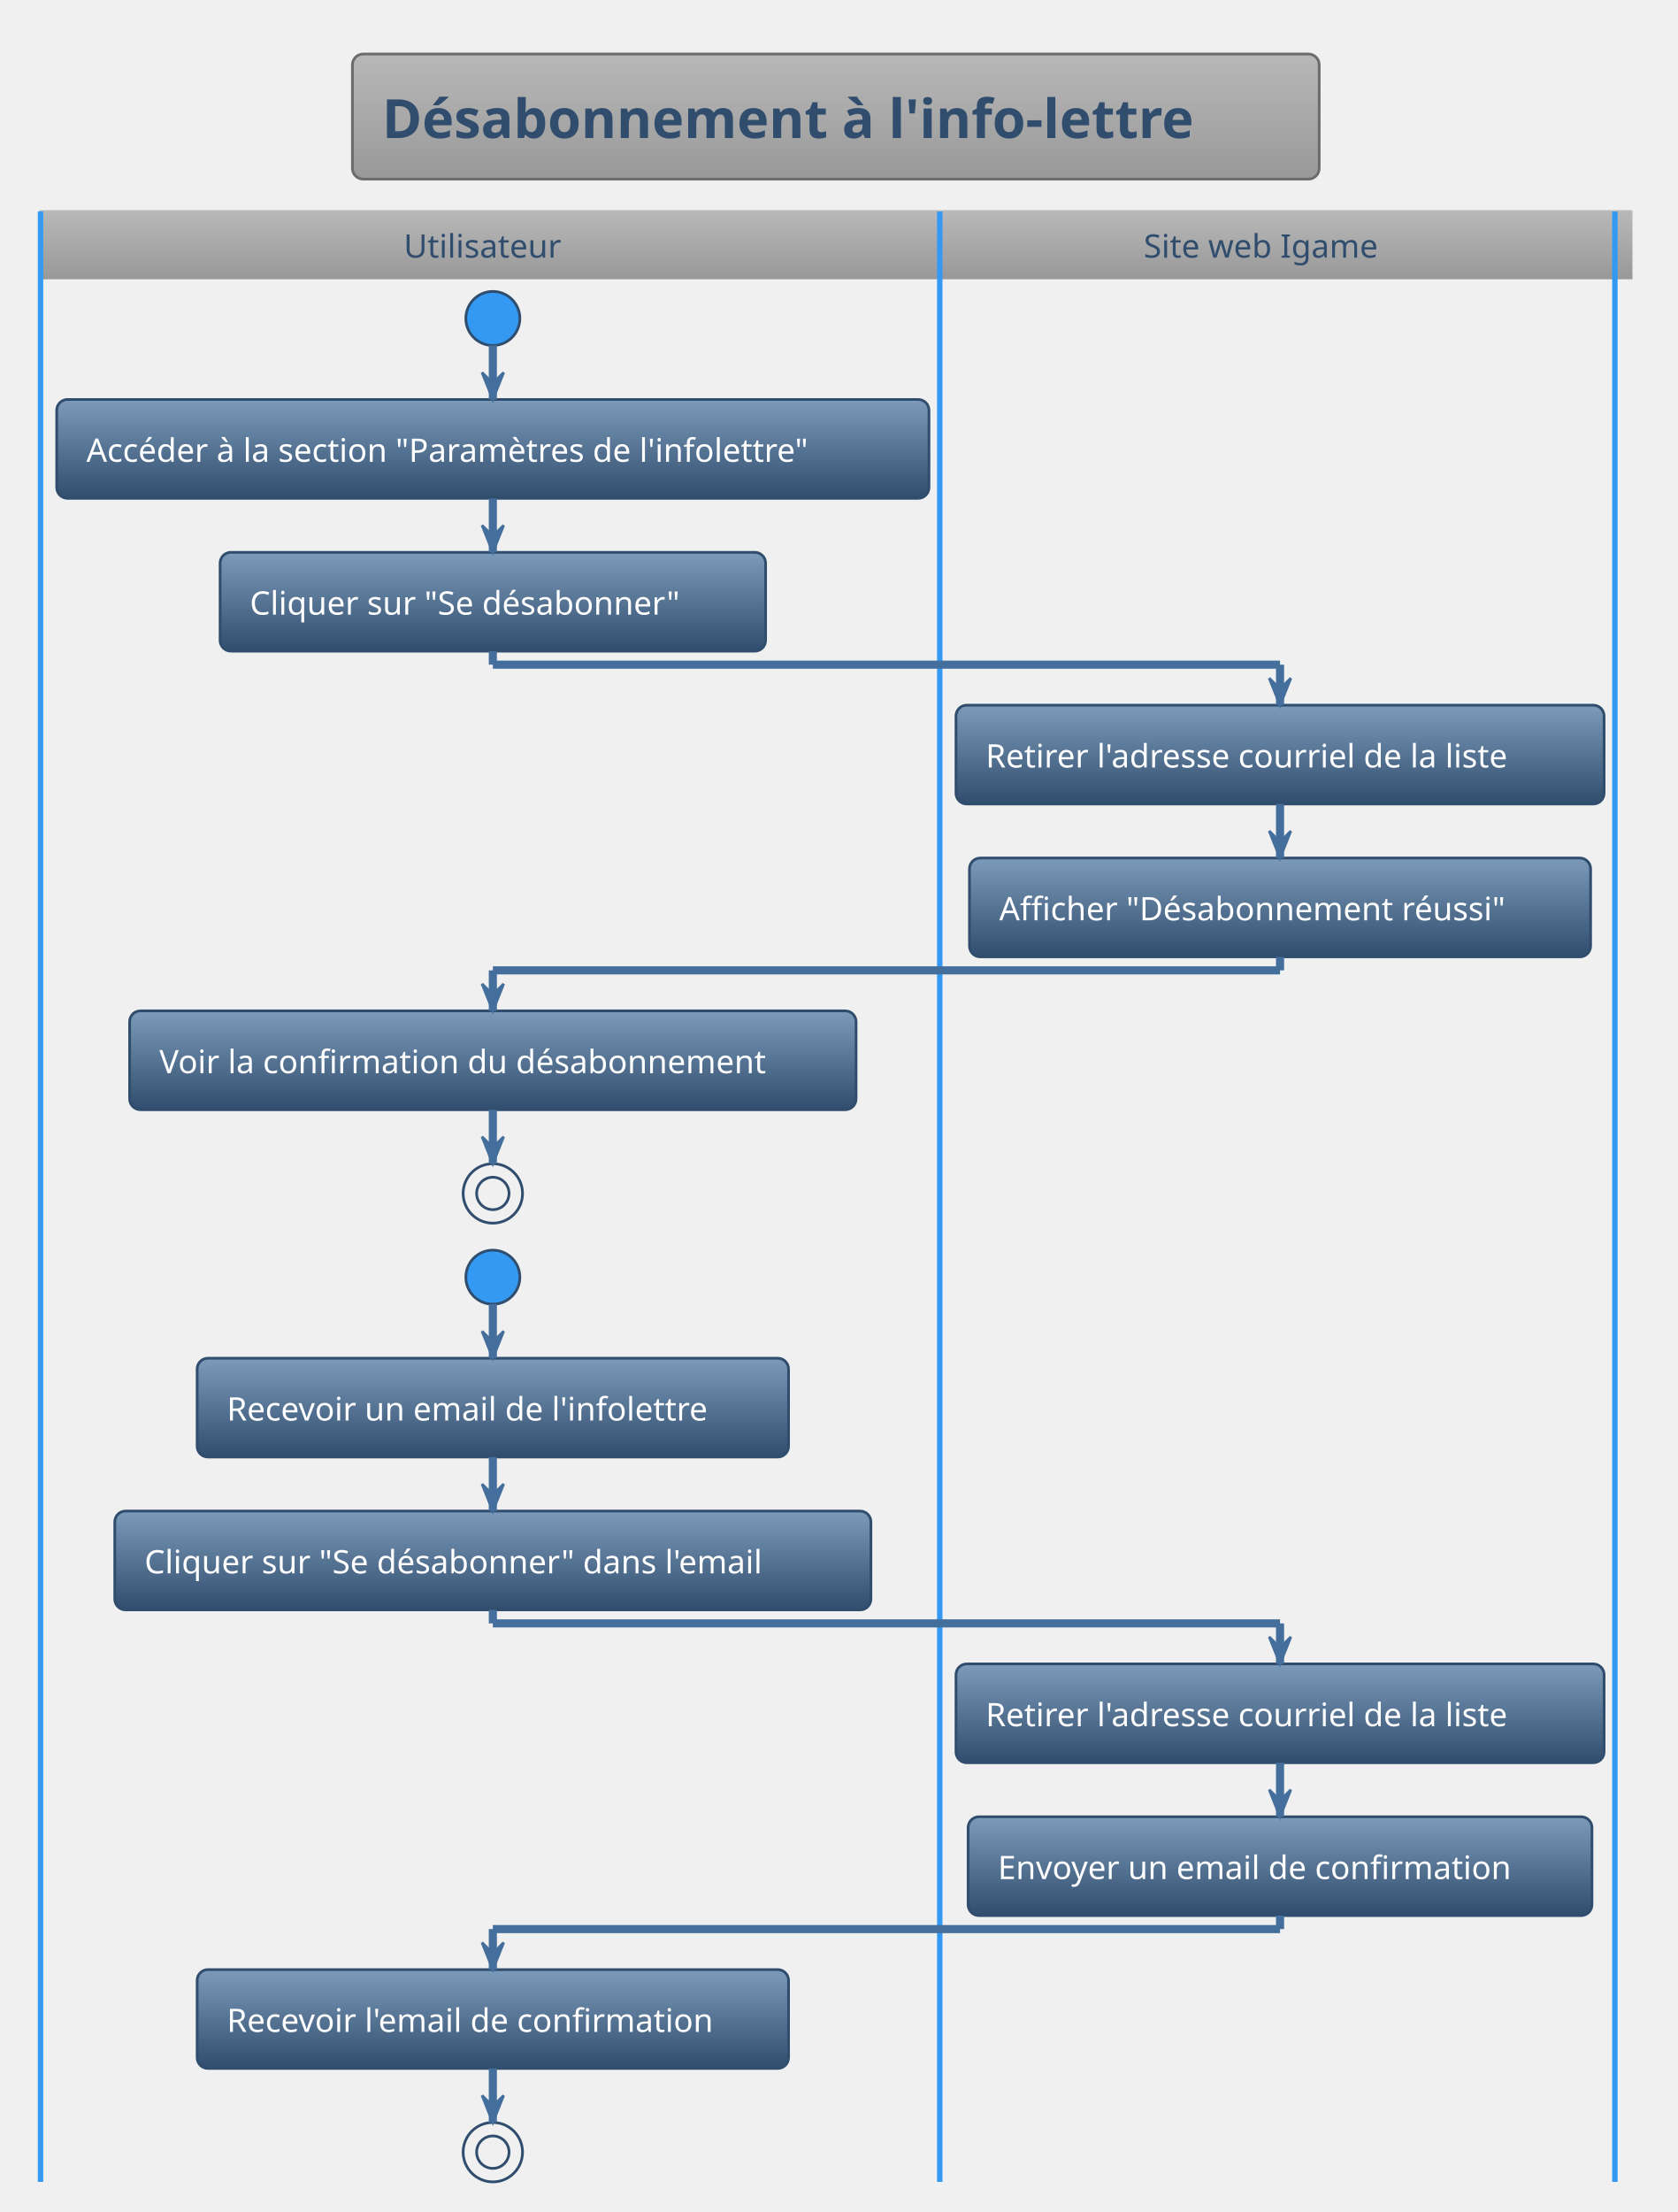
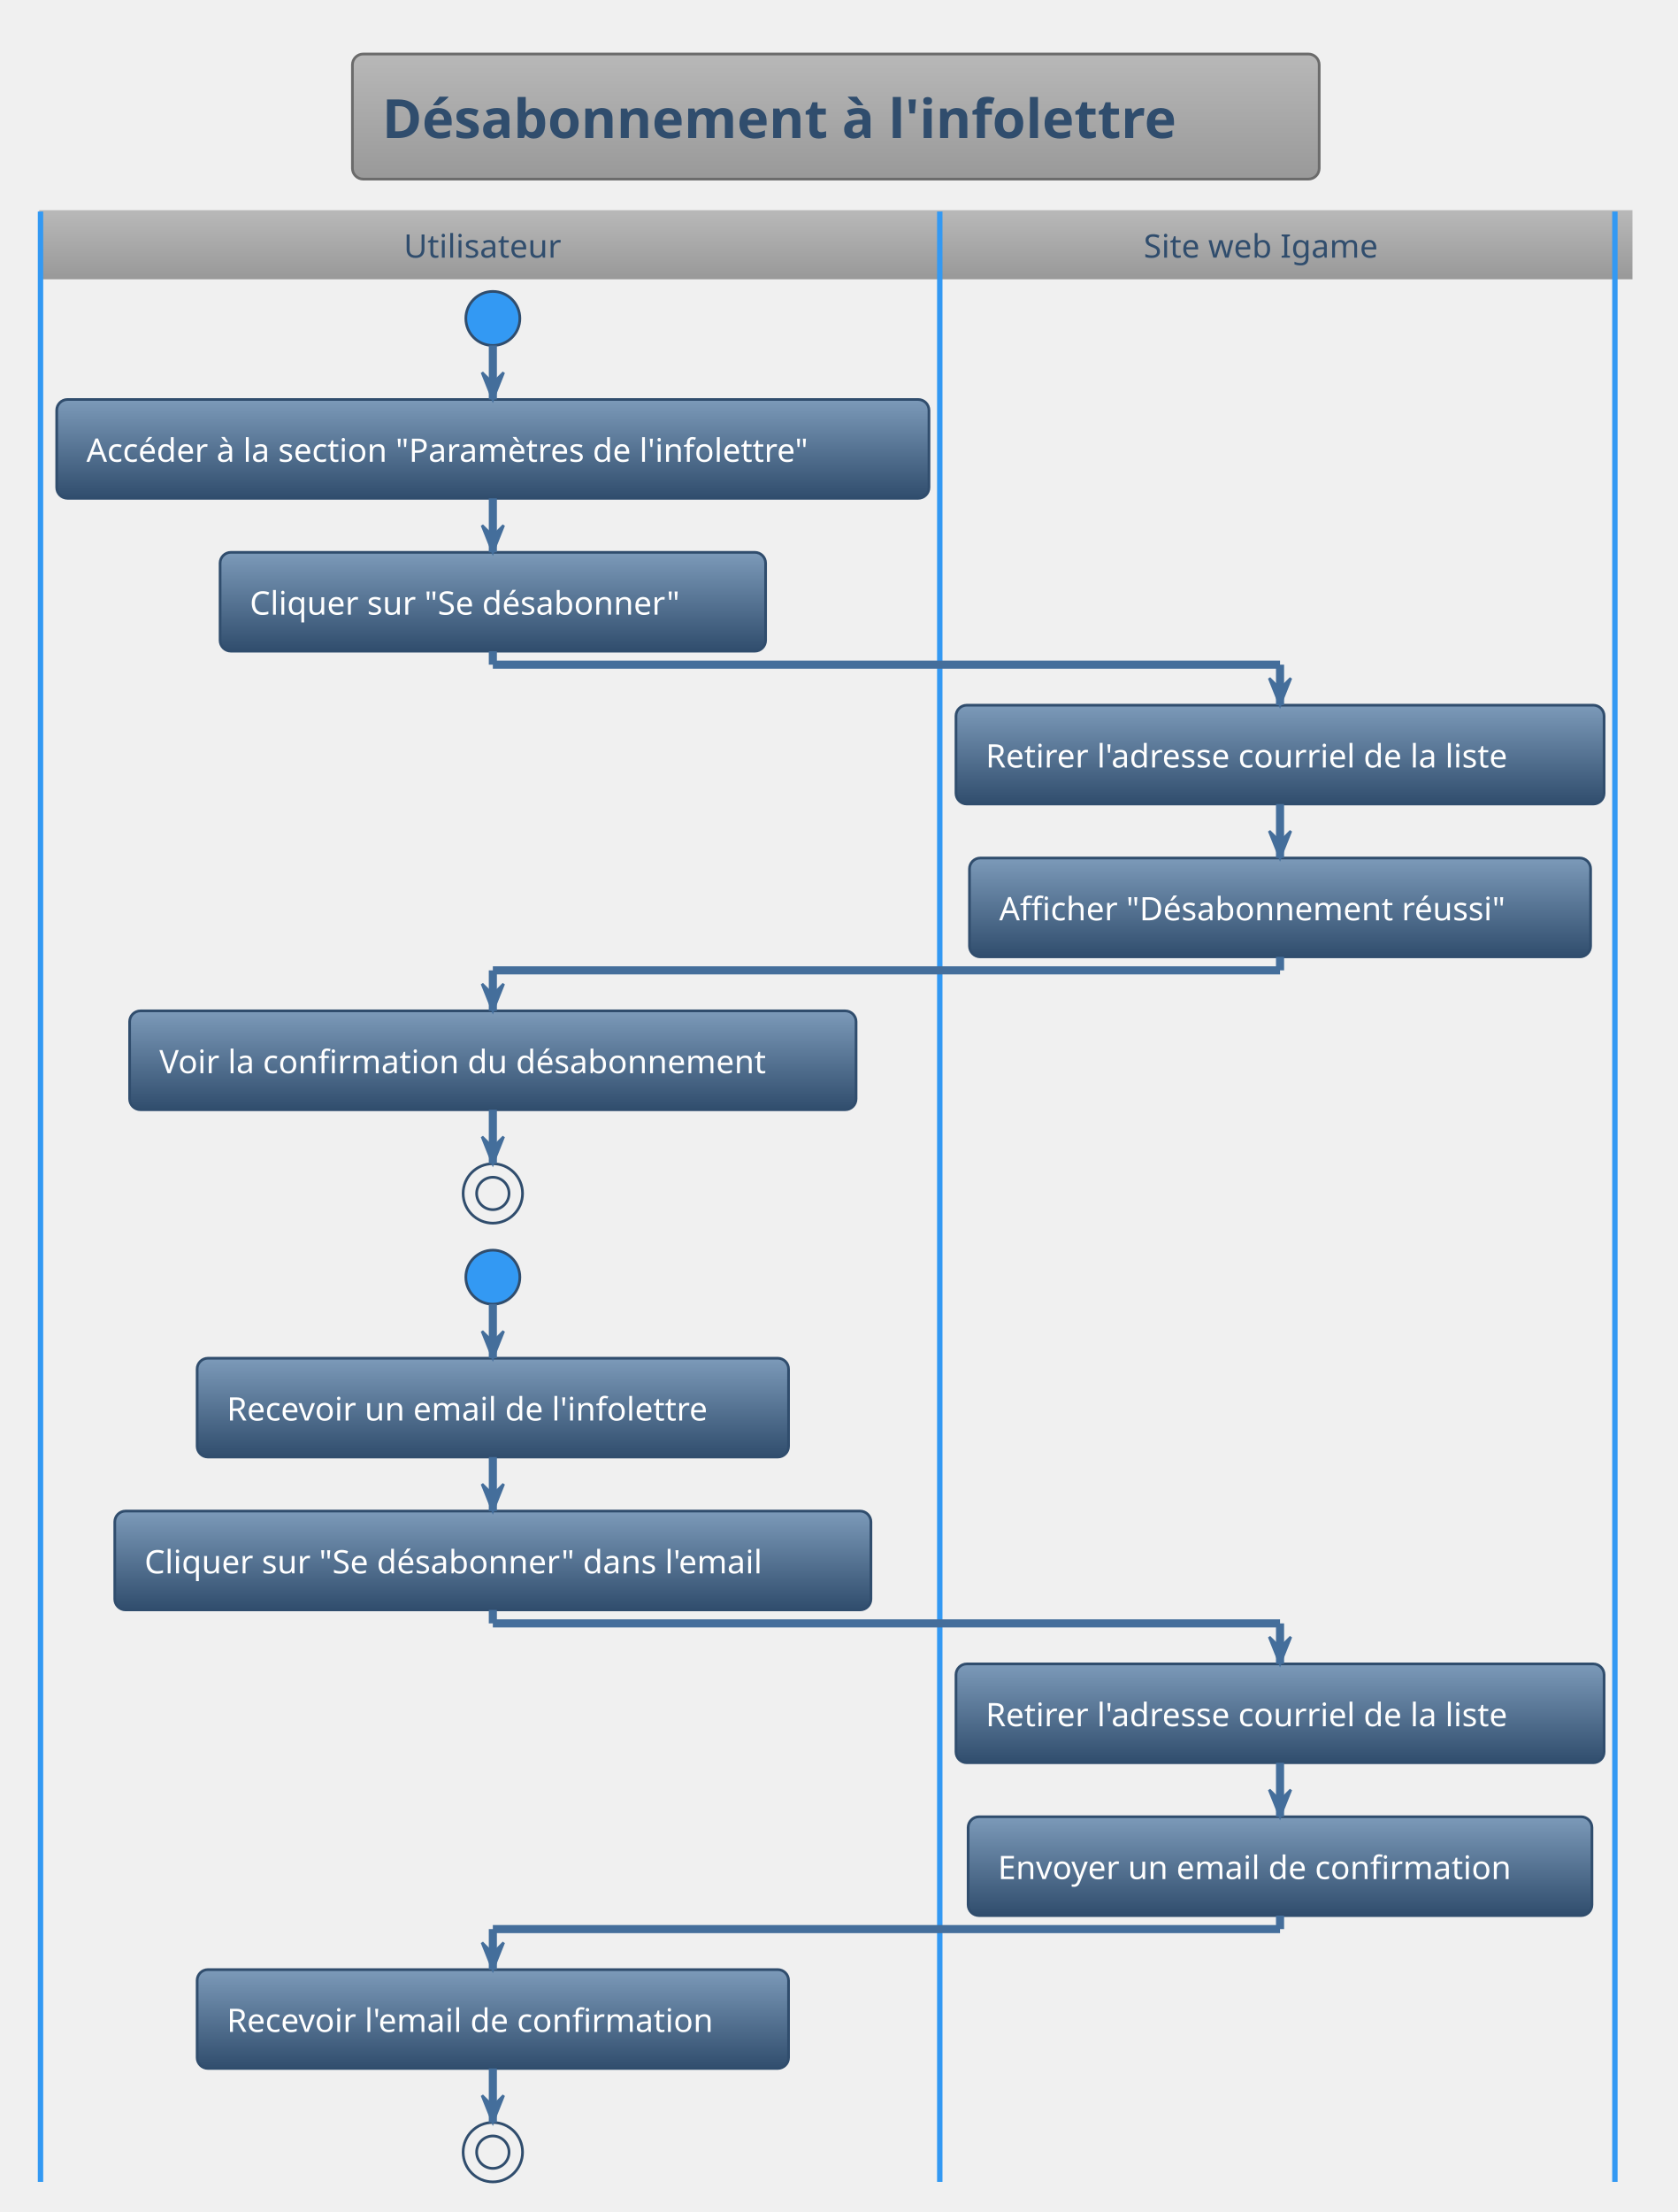
<svg xmlns="http://www.w3.org/2000/svg" contentStyleType="text/css" height="853.125px" preserveAspectRatio="none" style="width:647px;height:853px;" version="1.1" viewBox="0 0 647 853" width="647.917px" zoomAndPan="magnify">
  <defs>
    <linearGradient id="gztsasp4v37s40" x1="50%" x2="50%" y1="0%" y2="100%">
      <stop offset="0%" stop-color="#B8B8B8" />
      <stop offset="100%" stop-color="#999999" />
    </linearGradient>
    <linearGradient id="gztsasp4v37s41" x1="50%" x2="50%" y1="0%" y2="100%">
      <stop offset="0%" stop-color="#7C9AB9" />
      <stop offset="100%" stop-color="#304D6D" />
    </linearGradient>
  </defs>
  <g>
    <rect fill="url(#gztsasp4v37s40)" height="48.236" id="_title" rx="4.167" ry="4.167" style="stroke:#6B6B6B;stroke-width:1.042;" width="372.917" x="135.938" y="20.833" />
-     <text fill="#304D6D" font-family="Verdana" font-size="20.833" font-weight="bold" lengthAdjust="spacing" textLength="350" x="147.396" y="53.237">Désabonnement à l'info-lettre</text>
+     <text fill="#304D6D" font-family="Verdana" font-size="20.833" font-weight="bold" lengthAdjust="spacing" textLength="350" x="147.396" y="53.237">Désabonnement à l'infolettre</text>
    <rect fill="url(#gztsasp4v37s40)" height="25.608" style="stroke:url(#gztsasp4v37s40);stroke-width:1.042;" width="613.542" x="15.625" y="81.569" />
    <ellipse cx="190.104" cy="122.803" fill="#3399F3" rx="10.417" ry="10.417" style="stroke:#304D6D;stroke-width:1.042;" />
    <rect fill="url(#gztsasp4v37s41)" height="38.108" rx="4.167" ry="4.167" style="stroke:#304D6D;stroke-width:1.042;" width="336.458" x="21.875" y="154.053" />
    <text fill="#FFFFFF" font-family="Verdana" font-size="12.5" lengthAdjust="spacing" textLength="313.542" x="33.333" y="178.078">Accéder à la section "Paramètres de l'infolettre"</text>
    <rect fill="url(#gztsasp4v37s41)" height="38.108" rx="4.167" ry="4.167" style="stroke:#304D6D;stroke-width:1.042;" width="210.417" x="84.896" y="212.994" />
    <text fill="#FFFFFF" font-family="Verdana" font-size="12.5" lengthAdjust="spacing" textLength="187.5" x="96.354" y="237.02">Cliquer sur "Se désabonner"</text>
    <rect fill="url(#gztsasp4v37s41)" height="38.108" rx="4.167" ry="4.167" style="stroke:#304D6D;stroke-width:1.042;" width="280.208" x="50" y="389.819" />
    <text fill="#FFFFFF" font-family="Verdana" font-size="12.5" lengthAdjust="spacing" textLength="257.292" x="61.458" y="413.845">Voir la confirmation du désabonnement</text>
    <ellipse cx="190.104" cy="460.219" fill="none" rx="11.458" ry="11.458" style="stroke:#304D6D;stroke-width:1.042;" />
    <ellipse cx="190.104" cy="460.219" fill="none" rx="6.25" ry="6.25" style="stroke:#304D6D;stroke-width:1.042;" />
    <ellipse cx="190.104" cy="492.511" fill="#3399F3" rx="10.417" ry="10.417" style="stroke:#304D6D;stroke-width:1.042;" />
    <rect fill="url(#gztsasp4v37s41)" height="38.108" rx="4.167" ry="4.167" style="stroke:#304D6D;stroke-width:1.042;" width="228.125" x="76.042" y="523.761" />
    <text fill="#FFFFFF" font-family="Verdana" font-size="12.5" lengthAdjust="spacing" textLength="205.208" x="87.5" y="547.787">Recevoir un email de l'infolettre</text>
    <rect fill="url(#gztsasp4v37s41)" height="38.108" rx="4.167" ry="4.167" style="stroke:#304D6D;stroke-width:1.042;" width="291.667" x="44.271" y="582.703" />
    <text fill="#FFFFFF" font-family="Verdana" font-size="12.5" lengthAdjust="spacing" textLength="268.75" x="55.729" y="606.728">Cliquer sur "Se désabonner" dans l'email</text>
    <rect fill="url(#gztsasp4v37s41)" height="38.108" rx="4.167" ry="4.167" style="stroke:#304D6D;stroke-width:1.042;" width="228.125" x="76.042" y="759.528" />
    <text fill="#FFFFFF" font-family="Verdana" font-size="12.5" lengthAdjust="spacing" textLength="205.208" x="87.5" y="783.553">Recevoir l'email de confirmation</text>
    <ellipse cx="190.104" cy="829.928" fill="none" rx="11.458" ry="11.458" style="stroke:#304D6D;stroke-width:1.042;" />
    <ellipse cx="190.104" cy="829.928" fill="none" rx="6.25" ry="6.25" style="stroke:#304D6D;stroke-width:1.042;" />
    <line style="stroke:#3399F3;stroke-width:2.083;" x1="15.625" x2="15.625" y1="81.569" y2="841.386" />
    <rect fill="url(#gztsasp4v37s41)" height="38.108" rx="4.167" ry="4.167" style="stroke:#304D6D;stroke-width:1.042;" width="250" x="368.75" y="271.936" />
    <text fill="#FFFFFF" font-family="Verdana" font-size="12.5" lengthAdjust="spacing" textLength="227.083" x="380.208" y="295.962">Retirer l'adresse courriel de la liste</text>
    <rect fill="url(#gztsasp4v37s41)" height="38.108" rx="4.167" ry="4.167" style="stroke:#304D6D;stroke-width:1.042;" width="239.583" x="373.958" y="330.878" />
    <text fill="#FFFFFF" font-family="Verdana" font-size="12.5" lengthAdjust="spacing" textLength="216.667" x="385.417" y="354.903">Afficher "Désabonnement réussi"</text>
    <rect fill="url(#gztsasp4v37s41)" height="38.108" rx="4.167" ry="4.167" style="stroke:#304D6D;stroke-width:1.042;" width="250" x="368.75" y="641.644" />
    <text fill="#FFFFFF" font-family="Verdana" font-size="12.5" lengthAdjust="spacing" textLength="227.083" x="380.208" y="665.67">Retirer l'adresse courriel de la liste</text>
    <rect fill="url(#gztsasp4v37s41)" height="38.108" rx="4.167" ry="4.167" style="stroke:#304D6D;stroke-width:1.042;" width="240.625" x="373.438" y="700.586" />
    <text fill="#FFFFFF" font-family="Verdana" font-size="12.5" lengthAdjust="spacing" textLength="217.708" x="384.896" y="724.611">Envoyer un email de confirmation</text>
    <line style="stroke:#3399F3;stroke-width:2.083;" x1="362.5" x2="362.5" y1="81.569" y2="841.386" />
    <line style="stroke:#3399F3;stroke-width:2.083;" x1="622.917" x2="622.917" y1="81.569" y2="841.386" />
    <line style="stroke:#446E9B;stroke-width:3.125;" x1="190.104" x2="190.104" y1="133.219" y2="154.053" />
    <polygon fill="#446E9B" points="185.938,143.636,190.104,154.053,194.271,143.636,190.104,147.803" style="stroke:#446E9B;stroke-width:1.042;" />
    <line style="stroke:#446E9B;stroke-width:3.125;" x1="190.104" x2="190.104" y1="192.161" y2="212.994" />
    <polygon fill="#446E9B" points="185.938,202.578,190.104,212.994,194.271,202.578,190.104,206.744" style="stroke:#446E9B;stroke-width:1.042;" />
    <line style="stroke:#446E9B;stroke-width:3.125;" x1="190.104" x2="190.104" y1="427.928" y2="448.761" />
    <polygon fill="#446E9B" points="185.938,438.344,190.104,448.761,194.271,438.344,190.104,442.511" style="stroke:#446E9B;stroke-width:1.042;" />
    <line style="stroke:#446E9B;stroke-width:3.125;" x1="190.104" x2="190.104" y1="502.928" y2="523.761" />
    <polygon fill="#446E9B" points="185.938,513.344,190.104,523.761,194.271,513.344,190.104,517.511" style="stroke:#446E9B;stroke-width:1.042;" />
    <line style="stroke:#446E9B;stroke-width:3.125;" x1="190.104" x2="190.104" y1="561.869" y2="582.703" />
    <polygon fill="#446E9B" points="185.938,572.286,190.104,582.703,194.271,572.286,190.104,576.453" style="stroke:#446E9B;stroke-width:1.042;" />
    <line style="stroke:#446E9B;stroke-width:3.125;" x1="190.104" x2="190.104" y1="797.636" y2="818.469" />
    <polygon fill="#446E9B" points="185.938,808.053,190.104,818.469,194.271,808.053,190.104,812.219" style="stroke:#446E9B;stroke-width:1.042;" />
    <line style="stroke:#446E9B;stroke-width:3.125;" x1="493.75" x2="493.75" y1="310.044" y2="330.878" />
    <polygon fill="#446E9B" points="489.583,320.461,493.75,330.878,497.917,320.461,493.75,324.628" style="stroke:#446E9B;stroke-width:1.042;" />
    <line style="stroke:#446E9B;stroke-width:3.125;" x1="493.75" x2="493.75" y1="679.753" y2="700.586" />
    <polygon fill="#446E9B" points="489.583,690.169,493.75,700.586,497.917,690.169,493.75,694.336" style="stroke:#446E9B;stroke-width:1.042;" />
    <line style="stroke:#446E9B;stroke-width:3.125;" x1="190.104" x2="190.104" y1="251.103" y2="256.311" />
    <line style="stroke:#446E9B;stroke-width:3.125;" x1="190.104" x2="493.75" y1="256.311" y2="256.311" />
    <line style="stroke:#446E9B;stroke-width:3.125;" x1="493.75" x2="493.75" y1="256.311" y2="271.936" />
    <polygon fill="#446E9B" points="489.583,261.519,493.75,271.936,497.917,261.519,493.75,265.686" style="stroke:#446E9B;stroke-width:1.042;" />
    <line style="stroke:#446E9B;stroke-width:3.125;" x1="493.75" x2="493.75" y1="368.986" y2="374.194" />
    <line style="stroke:#446E9B;stroke-width:3.125;" x1="493.75" x2="190.104" y1="374.194" y2="374.194" />
    <line style="stroke:#446E9B;stroke-width:3.125;" x1="190.104" x2="190.104" y1="374.194" y2="389.819" />
    <polygon fill="#446E9B" points="185.938,379.403,190.104,389.819,194.271,379.403,190.104,383.569" style="stroke:#446E9B;stroke-width:1.042;" />
    <line style="stroke:#446E9B;stroke-width:3.125;" x1="190.104" x2="190.104" y1="620.811" y2="626.019" />
    <line style="stroke:#446E9B;stroke-width:3.125;" x1="190.104" x2="493.75" y1="626.019" y2="626.019" />
    <line style="stroke:#446E9B;stroke-width:3.125;" x1="493.75" x2="493.75" y1="626.019" y2="641.644" />
    <polygon fill="#446E9B" points="489.583,631.228,493.75,641.644,497.917,631.228,493.75,635.394" style="stroke:#446E9B;stroke-width:1.042;" />
    <line style="stroke:#446E9B;stroke-width:3.125;" x1="493.75" x2="493.75" y1="738.694" y2="743.903" />
    <line style="stroke:#446E9B;stroke-width:3.125;" x1="493.75" x2="190.104" y1="743.903" y2="743.903" />
    <line style="stroke:#446E9B;stroke-width:3.125;" x1="190.104" x2="190.104" y1="743.903" y2="759.528" />
    <polygon fill="#446E9B" points="185.938,749.111,190.104,759.528,194.271,749.111,190.104,753.278" style="stroke:#446E9B;stroke-width:1.042;" />
    <text fill="#304D6D" font-family="Verdana" font-size="12.5" lengthAdjust="spacing" textLength="66.667" x="155.729" y="99.345">Utilisateur</text>
    <text fill="#304D6D" font-family="Verdana" font-size="12.5" lengthAdjust="spacing" textLength="103.125" x="441.146" y="99.345">Site web Igame</text>
  </g>
</svg>
